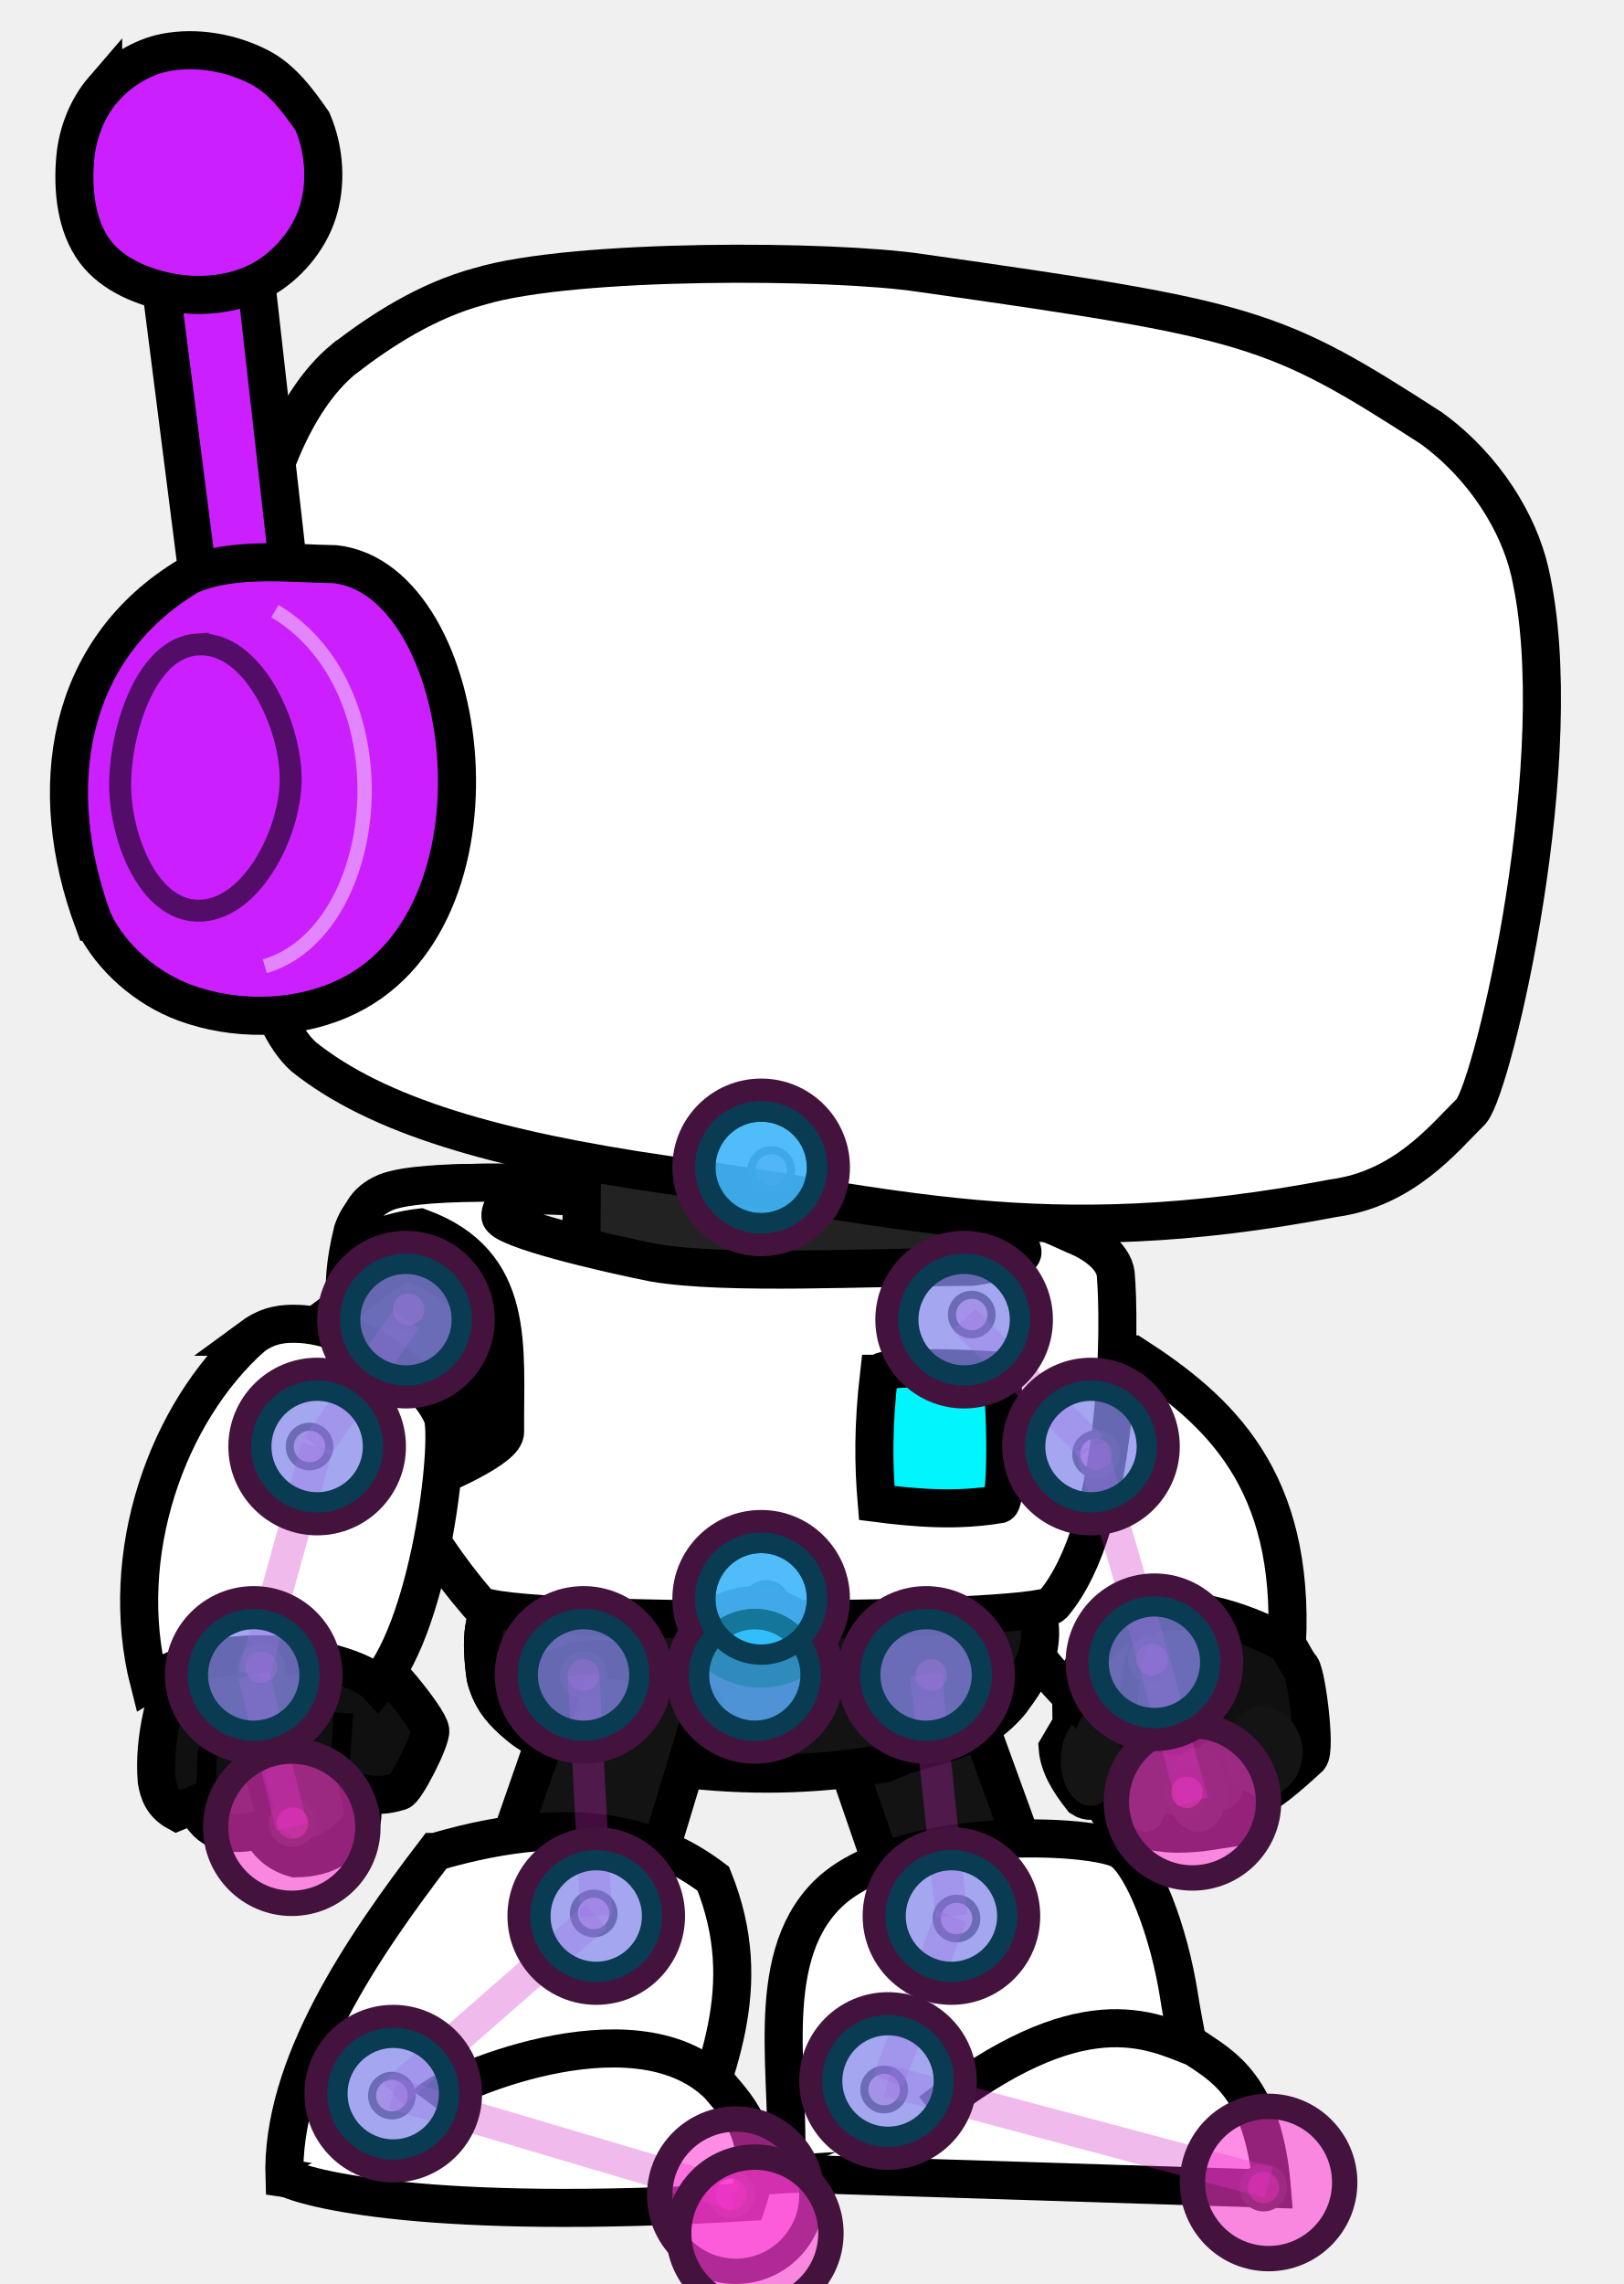
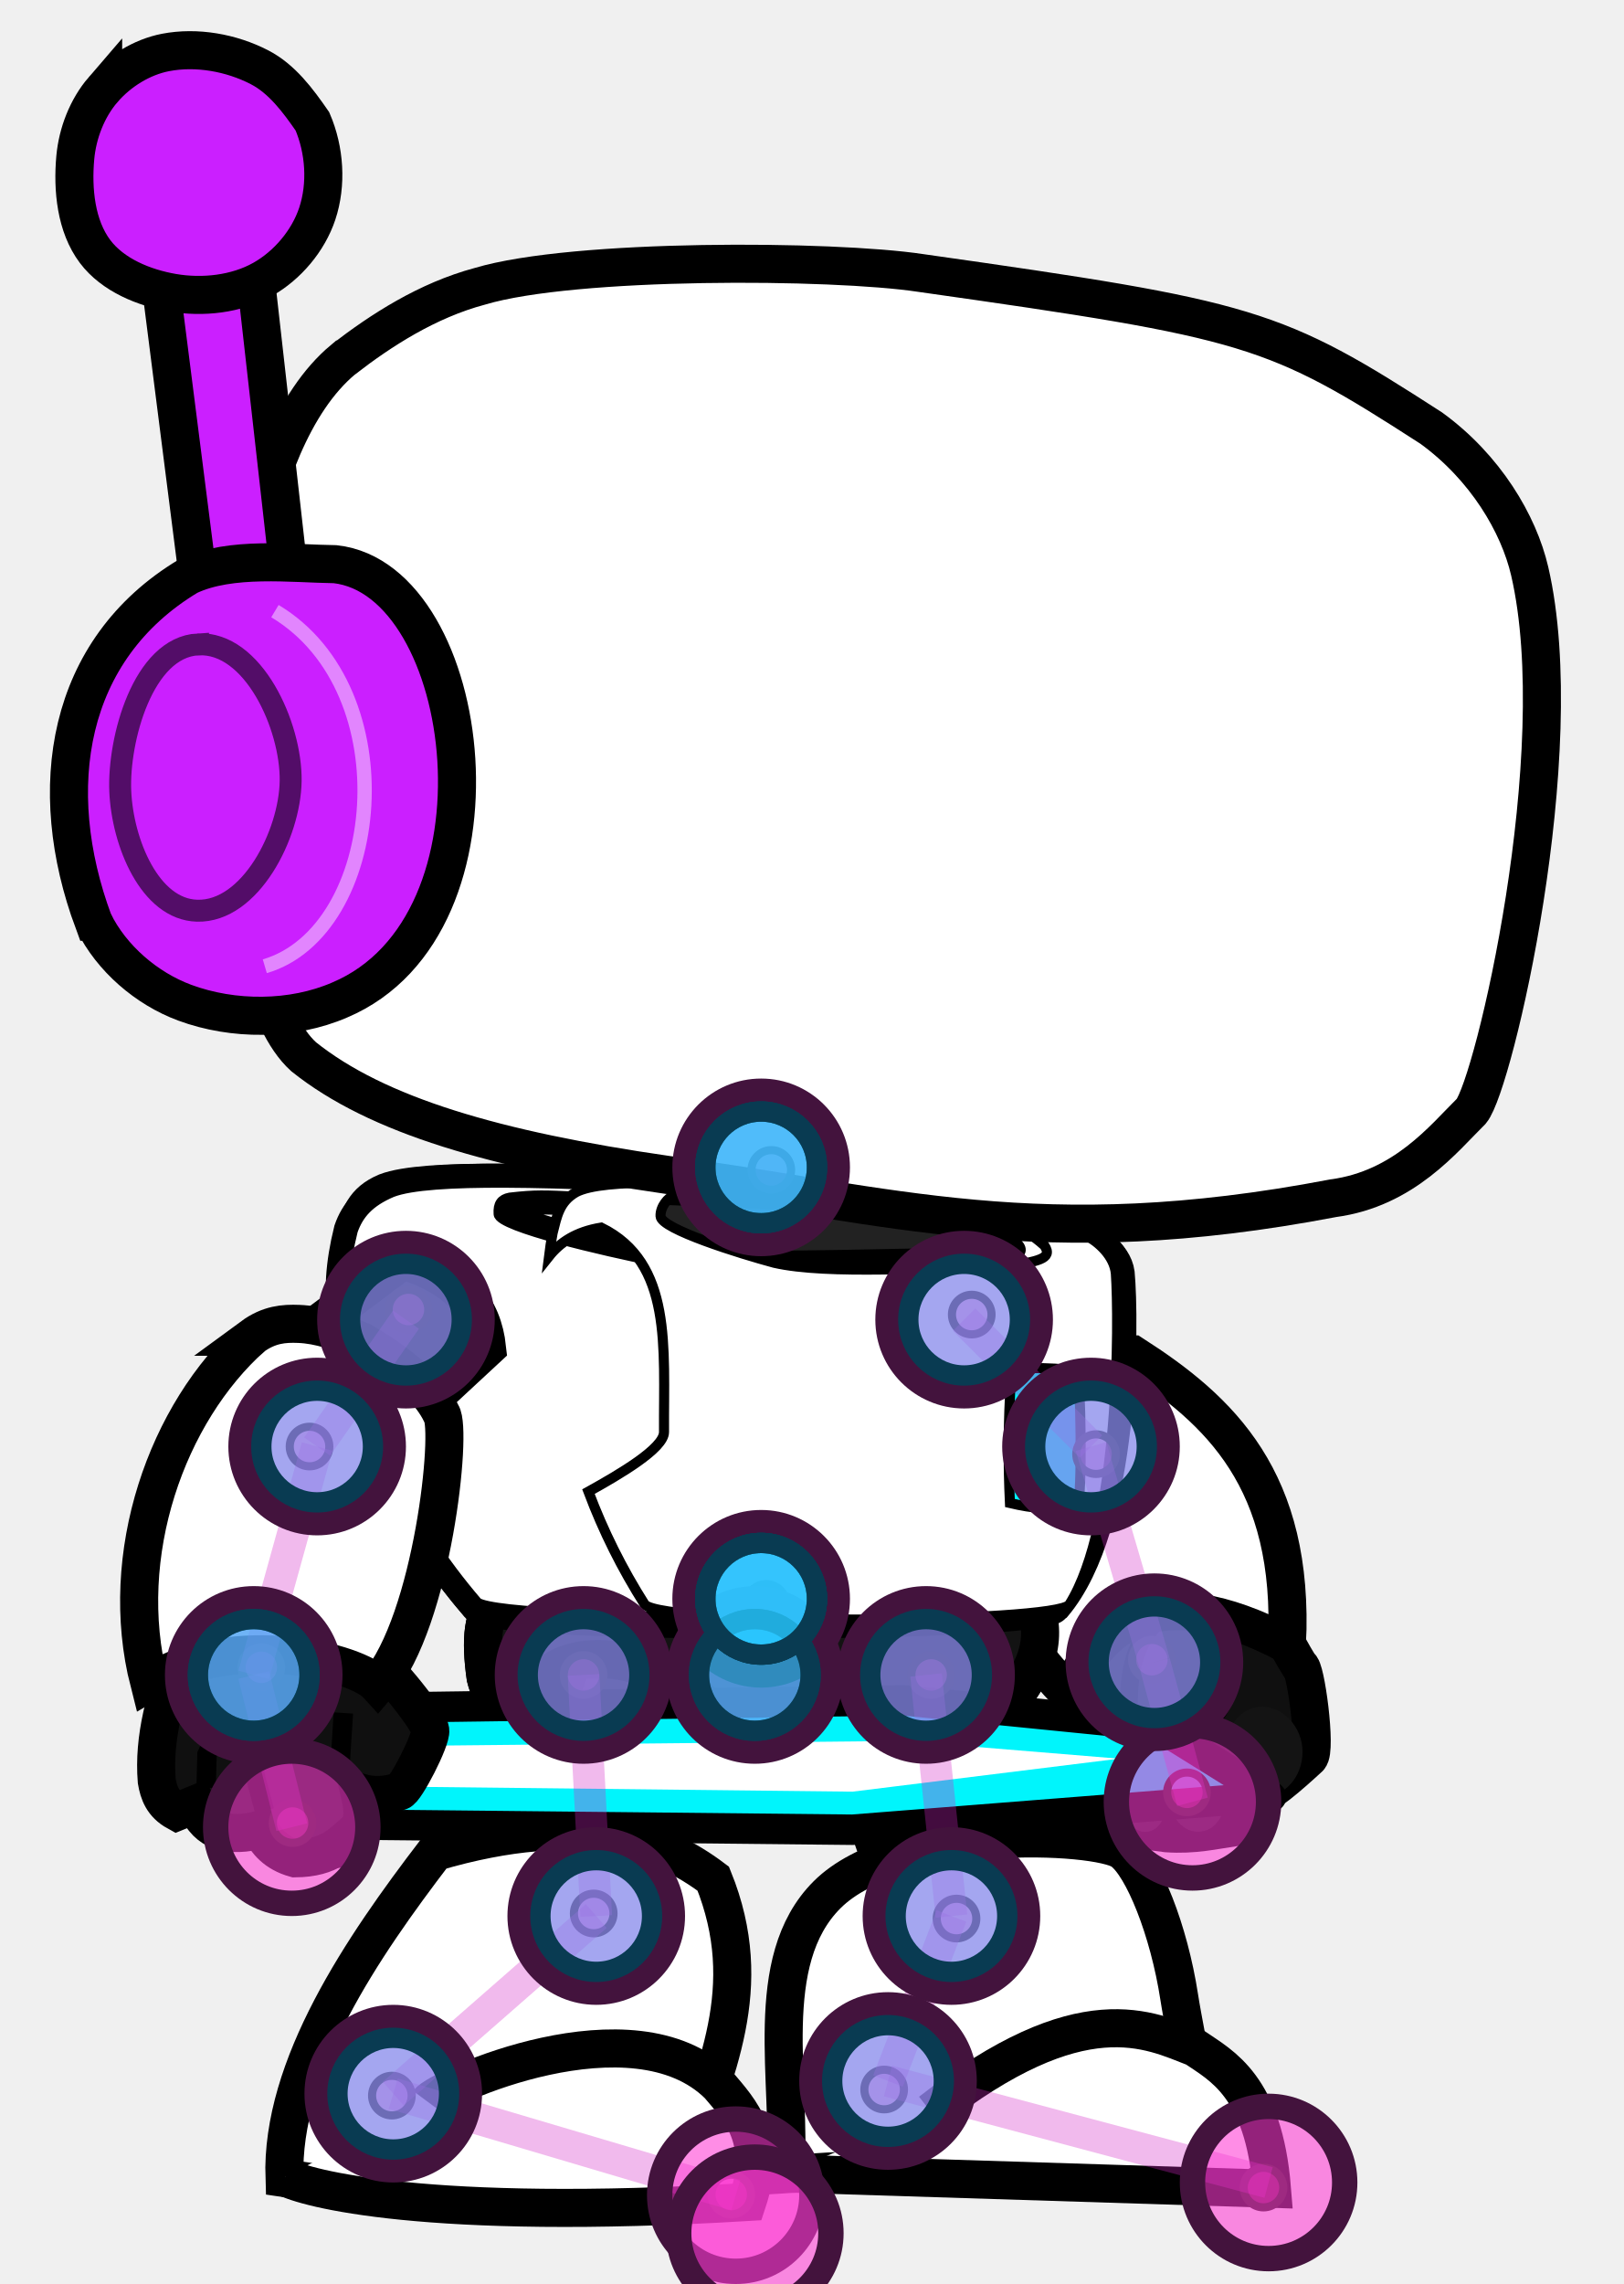
<svg xmlns="http://www.w3.org/2000/svg" width="64mm" height="90mm" viewBox="232 118 64 90" version="1.1" id="player-robot-svg">
  <defs id="defs81" />
  <g id="view-player-robot-side-right">
    <g id="part-pelvis-back" data-rig-part="pelvis_back" data-rig-bone="pelvis" data-rig-z="30">
      <path style="stroke:#000000;stroke-opacity:1;fill:#070707;fill-opacity:1;stroke-width:1.5;stroke-linecap:butt;stroke-linejoin:miter;stroke-dasharray:none" d="m 251.658,181.105 c -0.653,0.402 -0.727,1.52 -0.519,2.988 0.382,1.562 1.556,1.976 2.508,2.711 4.618,0.621 9.3,1.359 13.213,0.687 1.653,-0.806 3.424,-0.615 4.958,-2.417 0.813,-1.097 1.57,-2.219 0.947,-3.965 -1.203,-0.847 -2.844,-1.172 -4.686,-1.256 -5.025,-0.112 -8.538,-0.587 -15.074,-0.335 -0.449,0.279 -0.897,0.762 -1.346,1.588 z" id="path4613" />
    </g>
    <g id="part-far-hand" data-rig-part="far_hand" data-rig-bone="far_arm_hand" data-rig-z="8" data-note="screen-right hand base + finger pads">
      <path style="stroke:#000000;stroke-opacity:1;fill:#101010;fill-opacity:1;stroke-width:1.5;stroke-linecap:butt;stroke-linejoin:miter;stroke-dasharray:none" d="m 274.233,185.945 -0.547,0.931 c 0.052,0.695 0.456,1.345 0.96,1.983 0.244,0.159 0.504,0.117 0.77,0 0.156,0.346 0.295,0.695 0.774,0.981 0.645,0.266 1.218,0.322 1.799,0.399 1.067,0.075 1.856,-0.119 2.717,-0.245 0.64,-0.372 0.939,-0.824 1.064,-1.316 0.245,0.042 1.587,-1.198 1.825,-1.417 0.31,-0.285 -0.145,-3.656 -0.363,-3.596 -0.633,-1.015 -1.036,-2.079 -2.061,-3.009 -1.888,-0.267 -3.737,-0.444 -5.279,0.073 -1.275,0.527 -1.507,1.499 -1.698,2.489 z" id="path4719" />
      <path style="fill:#141414;fill-opacity:1;stroke:#000000;stroke-width:0.7;stroke-linecap:butt;stroke-linejoin:miter;stroke-dasharray:none;stroke-opacity:1" d="m 277.945,181.6 c -1.259,0.912 -1.462,2.276 -1.449,3.733 0.469,0.719 0.794,1.551 2.253,1.484 1.049,-0.791 1.734,-1.847 1.883,-3.296 0.051,-1.001 -0.629,-1.629 -1.292,-1.971 -0.412,-0.2 -1.025,-0.093 -1.394,0.05 z" id="path4824" />
      <path id="path4892" style="opacity:1;fill:#141414;fill-opacity:1;stroke-width:0.7;stroke-linecap:round;stroke-linejoin:round;stroke-dasharray:none" d="m 283.337,187.033 c 0,0.969 -0.684,1.755 -1.527,1.755 -0.843,0 -1.527,-0.786 -1.527,-1.755 0,-0.969 0.614,-1.781 1.458,-1.781 0.843,-1e-5 1.597,0.811 1.597,1.781 z" />
      <path id="path4886" style="opacity:1;fill:#141414;fill-opacity:1;stroke-width:0.7;stroke-linecap:round;stroke-linejoin:round;stroke-dasharray:none" d="m 280.311,188.665 c 0,0.911 -0.441,1.513 -1.104,1.513 -0.664,0 -1.201,-0.739 -1.201,-1.65 0,-0.911 0.538,-1.65 1.201,-1.65 0.664,0 1.104,0.876 1.104,1.788 z" />
      <path id="path4888" style="opacity:1;fill:#141414;fill-opacity:1;stroke-width:0.7;stroke-linecap:round;stroke-linejoin:round;stroke-dasharray:none" d="m 278.069,188.504 c 0,0.938 -0.338,1.681 -0.927,1.681 -0.589,0 -1.067,-0.761 -1.067,-1.699 0,-0.938 0.477,-1.699 1.067,-1.699 0.589,0 0.927,0.779 0.927,1.717 z" />
      <path id="path4890" style="opacity:1;fill:#141414;fill-opacity:1;stroke-width:0.7;stroke-linecap:round;stroke-linejoin:round;stroke-dasharray:none" d="m 276.161,187.365 a 1.176,1.794 0 0 1 -1.176,1.794 1.176,1.794 0 0 1 -1.176,-1.794 1.176,1.794 0 0 1 1.176,-1.794 1.176,1.794 0 0 1 1.176,1.794 z" />
    </g>
    <g id="part-far-arm-l" data-rig-part="far_arm_l" data-rig-bone="far_arm_l" data-rig-z="9">
      <path style="stroke:#000000;stroke-opacity:1;fill:#ffffff;fill-opacity:1;stroke-width:1.5;stroke-linecap:butt;stroke-linejoin:miter;stroke-dasharray:none" d="m 276.649,171.37 c 3.429,2.201 6.386,4.941 6.076,11.418 -5.201,-2.73 -7.506,-0.722 -8.571,1.987 -2.484,-2.562 -3.867,-5.506 -5.465,-8.515 1.743,-3.236 3.836,-5.222 7.959,-4.89 z" id="path4625" />
    </g>
    <g id="part-far-arm-u" data-rig-part="far_arm_u" data-rig-bone="far_arm_u" data-rig-z="10">
      <path style="stroke:#000000;stroke-opacity:1;fill:#131313;fill-opacity:1;stroke-width:1.5;stroke-linecap:butt;stroke-linejoin:miter;stroke-dasharray:none" d="m 275.293,172.235 -2.024,-3.189 -4.972,2.862 2.684,4.458 4.809,-3.092 z" id="path4631" />
    </g>
    <g id="part-torso-back" data-rig-part="torso_back" data-rig-bone="torso" data-rig-z="20">
      <path id="path3280" style="display:inline;fill:#ffffff;fill-opacity:1;stroke:#000000;stroke-width:1.5;stroke-linecap:butt;stroke-linejoin:miter;stroke-dasharray:none;stroke-opacity:1" d="m 251.931,164.604 c -2.106,-0.009 -3.738,0.086 -4.48,0.374 -0.901,0.383 -1.321,0.87 -1.549,1.526 -0.336,1.351 -0.384,2.385 -0.251,3.63 0.787,4.246 2.37,7.755 5.164,11.011 1.144,0.831 21.865,0.734 22.607,0 2.71,-3.181 2.648,-11.233 2.479,-13.048 -0.089,-0.691 -0.923,-1.247 -1.627,-1.519 -0.847,-0.375 -2.235,-1.125 -4.773,-1.288 l -1.25,-0.099 c -4.767,-0.049 -11.689,-0.567 -16.321,-0.587 z m 2.846,0.552 c 4.658,0.159 10.963,0.422 13.483,0.675 1.535,0.151 2.563,0.317 3.839,1.164 0.498,0.556 -0.478,0.598 -1.865,0.838 -4.142,0.009 -9.645,0.326 -12.524,-0.159 -1.822,-0.362 -6.027,-1.33 -6.057,-1.834 -0.027,-0.4 0.109,-0.583 0.435,-0.647 1.03,-0.12 1.357,-0.097 2.69,-0.037 z" />
      <path style="stroke:none;stroke-opacity:1;fill:#000000;fill-opacity:1;stroke-width:0.265;stroke-linecap:butt;stroke-linejoin:miter;stroke-dasharray:none" d="m 246.702,165.674 -0.575,5.178 4.131,7.121 5.346,-1.229 -2.461,-9.143 -2.874,-2.355 z" id="path4950" />
    </g>
    <g id="part-neck" data-rig-part="neck_ring" data-rig-bone="torso" data-rig-z="21">
      <path style="display:inline;fill:#222222;fill-opacity:1;stroke:#000000;stroke-width:1.5;stroke-linecap:butt;stroke-linejoin:miter;stroke-dasharray:none;stroke-opacity:1" d="m 254.953,162.535 -0.066,7.67 15.664,0.499 0.214,-7.927 z" id="path3288" />
    </g>
    <g id="part-far-leg-u" data-rig-part="far_leg_u" data-rig-bone="far_leg_u" data-rig-z="14">
      <path style="stroke:#000000;stroke-opacity:1;fill:#131313;fill-opacity:1;stroke-width:1.5;stroke-linecap:butt;stroke-linejoin:miter;stroke-dasharray:none" d="m 267.884,194.741 -3.79,-11.002 5.234,-1.303 4.236,11.657 z" id="path4621" />
    </g>
    <g id="part-near-leg-u" data-rig-part="near_leg_u" data-rig-bone="near_leg_u" data-rig-z="42">
      <path style="stroke:#000000;stroke-opacity:1;fill:#131313;fill-opacity:1;stroke-width:1.5;stroke-linecap:butt;stroke-linejoin:miter;stroke-dasharray:none" d="m 254.402,183.901 -3.449,9.892 5.708,1.639 3.513,-11.608 -5.224,-1.399 z" id="path4619" />
    </g>
    <g id="part-pelvis-front" data-rig-part="pelvis_front" data-rig-bone="pelvis" data-rig-z="35">
      <path id="path4701" style="fill:#131313;fill-opacity:1;stroke:#000000;stroke-width:1.5;stroke-linecap:butt;stroke-linejoin:miter;stroke-dasharray:none;stroke-opacity:1" d="m 256.392,179.445 c -1.043,0.003 -2.162,0.025 -3.387,0.072 -0.449,0.279 -0.897,0.763 -1.346,1.588 -0.653,0.402 -0.727,1.52 -0.519,2.988 0.355,1.452 1.944,2.413 2.004,2.338 -1.102,-3.543 3.69,-4.023 6.558,-1.358 0.473,0.733 -0.472,2.594 -0.458,2.658 2.758,0.29 5.24,0.168 7.617,-0.24 1.653,-0.806 3.424,-0.615 4.957,-2.417 0.813,-1.097 1.57,-2.219 0.947,-3.965 -1.203,-0.847 -2.844,-1.172 -4.687,-1.256 -4.082,-0.091 -7.167,-0.421 -11.686,-0.407 z" />
    </g>
-     <g id="part-torso-front" data-rig-part="torso_front" data-rig-bone="torso" data-rig-z="40">
+     <g id="part-torso-front" data-rig-part="torso_front" data-rig-bone="torso" data-rig-z="40" data-rig-opacity="torso_front_vis" data-rig-opacity-default="1" data-note="the drawn three-quarter chest; a strike swaps it for torso_open / torso_profile">
      <path id="path3280-3" style="stroke:#000000;stroke-opacity:1;fill:#ffffff;fill-opacity:1;display:inline;stroke-width:1.5;stroke-linecap:butt;stroke-linejoin:miter;stroke-dasharray:none" d="M 251.699 164.604 C 249.593 164.595 247.961 164.69 247.219 164.978 C 246.318 165.361 246.201 165.934 245.973 166.59 C 245.893 166.911 245.829 167.214 245.78 167.506 C 246.367 166.959 247.205 166.537 248.561 166.372 C 252.376 167.762 251.882 171.082 251.907 174.43 C 251.912 175.071 249.549 176.092 247.882 176.777 C 248.675 178.337 249.665 179.808 250.886 181.231 C 252.03 182.062 272.751 181.965 273.493 181.231 C 276.204 178.05 276.142 169.998 275.973 168.183 C 275.884 167.492 275.05 166.936 274.346 166.664 C 273.589 166.329 272.398 165.696 270.341 165.448 L 270.22 166.206 C 270.876 166.371 271.487 166.628 272.169 167.081 C 272.667 167.637 271.692 167.679 270.304 167.919 C 266.162 167.928 260.659 168.245 257.78 167.76 C 255.957 167.398 251.752 166.43 251.723 165.926 C 251.696 165.526 252.191 165.158 252.331 165.166 L 252.337 164.604 L 251.699 164.604 z " />
      <path style="fill:#00f5fc;fill-opacity:1;stroke:#000000;stroke-width:1.5;stroke-linecap:butt;stroke-linejoin:miter;stroke-opacity:1;stroke-dasharray:none" d="m 266.647,172.132 c -0.234,2.025 -0.224,3.551 -0.092,5.094 1.595,0.205 3.2,0.326 4.849,0.044 0.349,-0.147 0.243,-5.189 -0.05,-5.248 -0.191,-0.056 -4.663,-0.271 -4.706,0.11 z" id="path4733" />
+     </g>
+     <g id="part-torso-open" data-rig-part="torso_open" data-rig-bone="torso" data-rig-z="40" data-rig-opacity="torso_open_vis" data-note="the chest turned TO the camera for a wind-up: the whole shell faces us, the light sits mid-chest">
+       <path style="fill:#ffffff;fill-opacity:1;stroke:#000000;stroke-width:1.5;stroke-linecap:butt;stroke-linejoin:miter;stroke-opacity:1;vector-effect:non-scaling-stroke" d="m 251.931,164.604 c -2.106,-0.009 -3.738,0.086 -4.48,0.374 -0.901,0.383 -1.321,0.87 -1.549,1.526 -0.336,1.351 -0.384,2.385 -0.251,3.63 0.787,4.246 2.37,7.755 5.164,11.011 1.144,0.831 21.865,0.734 22.607,0 2.71,-3.181 2.648,-11.233 2.479,-13.048 -0.089,-0.691 -0.923,-1.247 -1.627,-1.519 -0.847,-0.375 -2.235,-1.125 -4.773,-1.288 l -1.25,-0.099 c -4.767,-0.049 -11.689,-0.567 -16.321,-0.587 z m 2.846,0.552 c 4.658,0.159 10.963,0.422 13.483,0.675 1.535,0.151 2.563,0.317 3.839,1.164 0.498,0.556 -0.478,0.598 -1.865,0.838 -4.142,0.009 -9.645,0.326 -12.524,-0.159 -1.822,-0.362 -6.027,-1.33 -6.057,-1.834 -0.027,-0.4 0.109,-0.583 0.435,-0.647 1.03,-0.12 1.357,-0.097 2.69,-0.037 z" id="torso-open-shell" />
+       <path style="fill:#00f5fc;fill-opacity:1;stroke:#000000;stroke-width:1.5;stroke-linecap:butt;stroke-linejoin:miter;stroke-opacity:1;vector-effect:non-scaling-stroke" d="m 266.647,172.132 c -0.234,2.025 -0.224,3.551 -0.092,5.094 1.595,0.205 3.2,0.326 4.849,0.044 0.349,-0.147 0.243,-5.189 -0.05,-5.248 -0.191,-0.056 -4.663,-0.271 -4.706,0.11 z" transform="translate(-8.2,0.4)" id="torso-open-light" />
+     </g>
+     <g id="part-torso-profile" data-rig-part="torso_profile" data-rig-bone="torso" data-rig-z="40" data-rig-opacity="torso_profile_vis" data-note="the chest turned toward the TARGET as a strike lands: the front plate narrows onto its leading edge and the light turns with it">
+       <path style="fill:#ffffff;fill-opacity:1;stroke:#000000;stroke-width:1.5;stroke-linecap:butt;stroke-linejoin:miter;stroke-opacity:1;vector-effect:non-scaling-stroke" d="M 251.699 164.604 C 249.593 164.595 247.961 164.69 247.219 164.978 C 246.318 165.361 246.201 165.934 245.973 166.59 C 245.893 166.911 245.829 167.214 245.78 167.506 C 246.367 166.959 247.205 166.537 248.561 166.372 C 252.376 167.762 251.882 171.082 251.907 174.43 C 251.912 175.071 249.549 176.092 247.882 176.777 C 248.675 178.337 249.665 179.808 250.886 181.231 C 252.03 182.062 272.751 181.965 273.493 181.231 C 276.204 178.05 276.142 169.998 275.973 168.183 C 275.884 167.492 275.05 166.936 274.346 166.664 C 273.589 166.329 272.398 165.696 270.341 165.448 L 270.22 166.206 C 270.876 166.371 271.487 166.628 272.169 167.081 C 272.667 167.637 271.692 167.679 270.304 167.919 C 266.162 167.928 260.659 168.245 257.78 167.76 C 255.957 167.398 251.752 166.43 251.723 165.926 C 251.696 165.526 252.191 165.158 252.331 165.166 L 252.337 164.604 L 251.699 164.604 z " transform="matrix(0.74,0,0,1,71.76,0)" id="torso-profile-shell" />
+       <path style="fill:#00f5fc;fill-opacity:1;stroke:#000000;stroke-width:1.5;stroke-linecap:butt;stroke-linejoin:miter;stroke-opacity:1;vector-effect:non-scaling-stroke" d="m 266.647,172.132 c -0.234,2.025 -0.224,3.551 -0.092,5.094 1.595,0.205 3.2,0.326 4.849,0.044 0.349,-0.147 0.243,-5.189 -0.05,-5.248 -0.191,-0.056 -4.663,-0.271 -4.706,0.11 z" transform="matrix(0.55,0,0,1,125.2,0)" id="torso-profile-light" />
+     </g>
+     <g id="part-blade" data-rig-part="blade" data-rig-bone="near_arm_hand" data-rig-z="47.5" data-rig-opacity="blade_vis" data-note="hidden unless an attack keys blade_vis; the hilt sits under the fist (near_hand z48). Drawn pointing +x (0 deg) so it fits the canvas; strikes key the blade's world direction and the solver turns the wrist to match">
+       <path style="fill:#00f5fc;fill-opacity:1;stroke:#000000;stroke-width:1.2;stroke-linejoin:round;stroke-opacity:1" d="M 246.2,185.3 L 267.6,185 L 277.6,186 L 282.1,188.8 L 265.6,190.1 L 246.2,189.9 Z" id="blade-edge" />
+       <path style="fill:#ffffff;fill-opacity:1;stroke:none" d="M 247.6,186.8 L 267.6,186.6 L 276.1,187.3 L 265.6,188.6 L 247.6,188.4 Z" id="blade-core" />
+       <path style="fill:#131313;fill-opacity:1;stroke:#000000;stroke-width:0.8;stroke-linejoin:miter;stroke-opacity:1" d="M 241.2,186.35 L 245.2,186.35 L 245.2,188.85 L 241.2,188.85 Z" id="blade-hilt" />
+       <path style="fill:#cb1fff;fill-opacity:1;stroke:#000000;stroke-width:0.8;stroke-linejoin:miter;stroke-opacity:1" d="M 244.6,184 L 246.2,184 L 246.2,191.2 L 244.6,191.2 Z" id="blade-guard" />
    </g>
    <g id="part-near-hand" data-rig-part="near_hand" data-rig-bone="near_arm_hand" data-rig-z="48" data-note="screen-left hand base + finger line details">
      <path style="stroke:#000000;stroke-opacity:1;fill:#101010;fill-opacity:1;stroke-width:1.5;stroke-linecap:butt;stroke-linejoin:miter;stroke-dasharray:none" d="m 239.219,183.029 c -0.711,1.737 -1.178,3.46 -1.041,5.149 0.08,0.469 0.236,0.911 0.791,1.216 l 0.743,-0.303 c 0.267,0.678 0.591,0.878 0.919,1.039 0.52,0.156 1.06,0.116 1.613,-0.032 0.279,0.464 0.6,0.908 1.385,1.129 1.419,-0.012 1.827,-0.609 2.503,-1.167 0.252,-0.433 0.148,-0.932 0.032,-1.432 0.608,0.174 1.111,0.104 1.582,-0.041 0.219,-0.018 1.264,-2.042 1.212,-2.405 -0.078,-0.544 -2.158,-2.952 -2.223,-2.799 l -3.295,-1.904 z" id="path4717" />
      <path style="fill:none;stroke:#000000;stroke-width:0.765;stroke-linecap:butt;stroke-linejoin:miter;stroke-opacity:1;stroke-dasharray:none" d="m 245.39,187.758 0.144,-2.259" id="path4830" />
      <path style="fill:none;stroke:#000000;stroke-width:0.765;stroke-linecap:butt;stroke-linejoin:miter;stroke-opacity:1;stroke-dasharray:none" d="m 240.123,188.446 0.036,-1.315 0.538,-1.184" id="path4828" />
      <path style="fill:none;stroke:#000000;stroke-width:0.765;stroke-linecap:butt;stroke-linejoin:miter;stroke-opacity:1;stroke-dasharray:none" d="m 242.426,189.355 -0.413,-1.55 0.469,-1.59" id="path4826" />
    </g>
    <g id="part-face-open" data-rig-part="face_open" data-rig-bone="head" data-rig-z="61" data-rig-opacity="face_open_vis">
      <path style="stroke:#000000;stroke-opacity:1;fill:#000000;fill-opacity:1;display:inline;stroke-width:1.5;stroke-linecap:butt;stroke-linejoin:miter;stroke-dasharray:none" d="m 266.928,140.162 c -1.729,0.588 -5.906,13.637 -1.993,19.949 2.029,1.293 10.207,3.72 21.112,1.135 2.529,-2.011 4.773,-10.438 3.046,-18.272 -0.925,-2.203 -14.011,-6.174 -22.165,-2.812 z" id="face-open-visor" />
      <path id="face-open-eye-right" style="stroke:none;stroke-opacity:1;fill:#0defff;fill-opacity:1;opacity:1;stroke-width:1.5;stroke-linecap:round;stroke-linejoin:round" d="m 276.745,150.797 c 0,3.761 -1.294,6.323 -3.438,6.323 -2.144,-1e-5 -2.502,-1.917 -2.502,-5.679 0,-3.761 1.317,-6.279 3.461,-6.279 2.144,-1e-5 2.479,1.873 2.479,5.634 z" />
      <path id="face-open-eye-left" style="stroke:none;stroke-opacity:1;fill:#0defff;fill-opacity:1;stroke-width:1.5;stroke-linecap:round;stroke-linejoin:round" d="m 286.13,151.587 c 0,3.761 -0.87,6.058 -3.014,6.058 -2.144,-1e-5 -2.065,-2.119 -2.065,-5.88 0,-3.761 0.863,-5.701 2.965,-5.579 1.93,0.112 2.114,1.641 2.114,5.402 z" />
    </g>
    <g id="part-face-blink" data-rig-part="face_blink" data-rig-bone="head" data-rig-z="62" data-rig-opacity="blink_vis">
      <path id="face-blink-visor" style="display:inline;fill:#000000;fill-opacity:1;stroke:#000000;stroke-width:1.5;stroke-linecap:round;stroke-linejoin:round;stroke-dasharray:none;stroke-opacity:1" d="m 267.1,143.1 c 4.6,-2.4 15.9,-1.9 20.7,1.1 1.9,3.5 1.1,10.0 -2.3,13.0 -7.0,2.5 -14.7,1.3 -18.9,-1.8 -1.8,-3.7 -1.6,-8.8 0.5,-12.3 z" />
      <path id="face-blink-eye-right" style="fill:none;fill-opacity:1;stroke:#0defff;stroke-width:2.3;stroke-linecap:round;stroke-linejoin:round;stroke-dasharray:none;stroke-opacity:1" d="m 269.7,151.7 c 1.5,2.1 4.2,2.6 6.0,0.3" />
      <path id="face-blink-eye-left" style="fill:none;fill-opacity:1;stroke:#0defff;stroke-width:2.3;stroke-linecap:round;stroke-linejoin:round;stroke-dasharray:none;stroke-opacity:1" d="m 280.3,152.4 c 1.5,2.0 4.2,2.3 5.8,0.1" />
    </g>
    <g id="part-near-arm-u" data-rig-part="near_arm_u" data-rig-bone="near_arm_u" data-rig-z="46">
      <path style="stroke:#000000;stroke-opacity:1;fill:#131313;fill-opacity:1;stroke-width:1.5;stroke-linecap:butt;stroke-linejoin:miter;stroke-dasharray:none" d="m 242.847,171.422 5.04,-3.766 c 2.247,0.724 3.141,1.876 3.311,3.465 l -4.207,3.901 z" id="path4623" />
    </g>
    <g id="part-near-arm-l" data-rig-part="near_arm_l" data-rig-bone="near_arm_l" data-rig-z="47">
      <path style="stroke:#000000;stroke-opacity:1;fill:#ffffff;fill-opacity:1;display:inline;stroke-width:1.5;stroke-linecap:butt;stroke-linejoin:miter;stroke-dasharray:none" d="m 241.941,170.674 c -3.358,2.992 -5.348,8.587 -4.063,13.617 3.43,-2.035 8.185,-0.808 9.007,0.102 2.175,-2.554 2.948,-10.048 2.516,-10.68 -0.429,-0.905 -1.402,-1.838 -3.128,-2.851 -0.874,-0.378 -1.674,-0.662 -2.499,-0.694 -0.581,-0.023 -1.169,0.018 -1.834,0.506 z" id="path4109" />
    </g>
    <g id="part-far-leg-l" data-rig-part="far_leg_l" data-rig-bone="far_leg_l" data-rig-z="15">
      <path id="path-far-shin-link" style="fill:#131313;fill-opacity:1;stroke:#000000;stroke-width:1.5;stroke-linecap:round;stroke-linejoin:round;stroke-dasharray:none;stroke-opacity:1" d="m 268.042,192.898 3.316,1.404 -2.852,6.737 -3.316,-1.404 z" />
    </g>
    <g id="part-far-foot" data-rig-part="far_foot" data-rig-bone="far_leg_foot" data-rig-z="16" data-note="complete rigid boot, sole, and toe artwork">
      <path style="stroke:#000000;stroke-opacity:1;fill:#ffffff;fill-opacity:1;stroke-width:1.5;stroke-linecap:butt;stroke-linejoin:miter;stroke-dasharray:none" d="m 264.598,192.662 c -2.625,2.624 -1.375,7.396 -1.642,11.013 0,0 15.481,-0.961 15.957,-1.17 0.743,-0.326 -0.174,-4.106 -0.434,-5.8 -0.406,-2.648 -1.422,-5.179 -2.244,-5.77 -0.976,-0.7 -8.863,-1.045 -11.637,1.727 z" id="path4617" />
      <path style="fill:#ffffff;fill-opacity:1;stroke:#000000;stroke-width:1.5;stroke-linecap:butt;stroke-linejoin:miter;stroke-opacity:1;stroke-dasharray:none" d="m 262.958,203.642 19.176,0.607 c -0.325,-4.048 -2.001,-4.858 -3.033,-5.564 -1.773,-0.681 -4.451,-2.142 -10.415,2.527" id="path4629" />
    </g>
    <g id="part-near-leg-l" data-rig-part="near_leg_l" data-rig-bone="near_leg_l" data-rig-z="43">
      <path id="path-near-shin-link" style="fill:#131313;fill-opacity:1;stroke:#000000;stroke-width:1.5;stroke-linecap:round;stroke-linejoin:round;stroke-dasharray:none;stroke-opacity:1" d="m 254.194,192.064 2.412,2.672 -7.955,7.176 -2.412,-2.672 z" />
    </g>
    <g id="part-near-foot" data-rig-part="near_foot" data-rig-bone="near_leg_foot" data-rig-z="44" data-note="complete rigid boot, sole, and toe artwork">
      <path style="stroke:#000000;stroke-opacity:1;fill:#ffffff;fill-opacity:1;stroke-width:1.5;stroke-linecap:butt;stroke-linejoin:miter;stroke-dasharray:none" d="m 249.153,190.975 c 5.851,-1.712 8.988,-0.438 10.96,1.055 1.751,4.328 0.041,7.59 -1.168,11.291 -3.525,0.021 -1.467,0.918 -4.853,1.178 -1.72,0.132 -5.131,0.217 -10.88,-0.67 -0.15,-4.406 3.09,-9.125 5.94,-12.854 z" id="path4615" />
      <path style="fill:#ffffff;fill-opacity:1;stroke:#000000;stroke-width:1.5;stroke-linecap:butt;stroke-linejoin:miter;stroke-opacity:1;stroke-dasharray:none" d="m 248.885,200.84 c 0.428,-0.576 8.063,-4.032 11.445,-0.674 0.829,0.981 1.947,2.128 1.125,4.603 -12.671,0.761 -17.438,-0.551 -18.226,-0.983" id="path4627" />
    </g>
    <g id="part-head" data-rig-part="head" data-rig-bone="head" data-rig-z="60">
      <path style="display:inline;fill:#ffffff;fill-opacity:1;stroke:#000000;stroke-width:1.5;stroke-linecap:butt;stroke-linejoin:miter;stroke-dasharray:none;stroke-opacity:1" d="m 245.528,132.165 c -2.007,1.674 -3.111,4.88 -3.728,7.941 -0.882,4.226 -0.966,16.7 2.167,19.534 2.889,2.314 7.571,3.679 14.319,4.654 8.799,1.167 14.686,3.134 26.259,0.922 2.797,-0.373 4.361,-2.359 5.447,-3.432 0.884,-1.078 3.957,-14.135 2.298,-21.28 -0.433,-1.864 -1.745,-4.087 -3.881,-5.636 -6.202,-4.004 -7.074,-4.262 -20.124,-6.112 -3.481,-0.525 -13.66,-0.585 -17.371,0.525 -2.079,0.557 -3.892,1.731 -5.385,2.884 z" id="path3119" />
      <path style="stroke:#000000;stroke-opacity:1;fill:#cb1fff;fill-opacity:1;stroke-width:1.5;stroke-linecap:butt;stroke-linejoin:miter;stroke-dasharray:none" d="m 239.841,141.056 -1.753,-13.768 3.759,-0.374 1.772,15.712 -3.473,0.385 z" id="path4712" />
      <path style="fill:#cb1fff;fill-opacity:1;stroke:#000000;stroke-width:1.5;stroke-linecap:butt;stroke-linejoin:miter;stroke-dasharray:none;stroke-opacity:1" d="m 235.688,154.324 c 0.704,1.438 2.092,2.632 3.594,3.187 1.909,0.706 4.237,0.703 6.104,-0.105 7.029,-2.971 5.294,-16.561 -0.172,-17.174 -1.716,-0.023 -4.125,-0.323 -5.788,0.464 -4.828,2.898 -5.686,8.385 -3.739,13.628 z" id="path4710" />
      <path style="fill:#cb1fff;stroke:#000000;stroke-width:1.5;stroke-linecap:butt;stroke-linejoin:miter;stroke-opacity:1;fill-opacity:1;stroke-dasharray:none" d="m 236.065,121.531 c -0.631,0.732 -1.011,1.72 -1.098,2.682 -0.113,1.256 0.024,2.694 0.783,3.701 0.696,0.923 1.926,1.427 3.065,1.622 1.174,0.201 2.497,0.058 3.535,-0.526 0.978,-0.55 1.8,-1.523 2.154,-2.588 0.383,-1.153 0.297,-2.504 -0.19,-3.639 -0.574,-0.83 -1.203,-1.678 -2.088,-2.134 -1.109,-0.572 -2.473,-0.818 -3.699,-0.582 -0.938,0.181 -1.838,0.741 -2.462,1.465 z" id="path4714" />
      <path style="fill:none;stroke:#fefefe;stroke-width:0.565;stroke-linecap:butt;stroke-linejoin:miter;stroke-dasharray:none;stroke-opacity:0.458" d="m 242.836,142.081 c 5.234,3.137 4.28,12.618 -0.399,13.994" id="path4735" />
      <path style="fill:none;stroke:#000000;stroke-width:0.865;stroke-linecap:butt;stroke-linejoin:miter;stroke-opacity:0.59;stroke-dasharray:none" d="m 239.804,143.391 c -2.171,0.118 -3.149,3.758 -3.064,5.781 0.085,2.023 1.163,4.664 3.03,4.714 2.1,0.056 3.656,-3.012 3.686,-5.112 0.031,-2.168 -1.481,-5.501 -3.652,-5.382 z" id="path4737" />
    </g>
    <g id="rig-joints">
      <circle id="joint-waist" cx="262.2" cy="181.2" r="0.78" style="fill:#ff3eb5;fill-opacity:0.42;stroke:#17120e;stroke-width:0.32" data-rig-joint="waist" />
      <circle id="joint-neck" cx="262.4" cy="164.1" r="0.78" style="fill:#ff3eb5;fill-opacity:0.42;stroke:#17120e;stroke-width:0.32" data-rig-joint="neck" />
      <circle id="joint-far-shoulder" cx="270.3" cy="169.8" r="0.78" style="fill:#ff3eb5;fill-opacity:0.42;stroke:#17120e;stroke-width:0.32" data-rig-joint="far_shoulder" />
      <circle id="joint-far-elbow" cx="275.2" cy="175.3" r="0.78" style="fill:#ff3eb5;fill-opacity:0.42;stroke:#17120e;stroke-width:0.32" data-rig-joint="far_elbow" />
      <circle id="joint-far-wrist" cx="277.4" cy="183.4" r="0.78" style="fill:#ff3eb5;fill-opacity:0.42;stroke:#17120e;stroke-width:0.32" data-rig-joint="far_wrist" />
      <circle id="joint-far-handtip" cx="278.782" cy="188.627" r="0.78" style="fill:#ff3eb5;fill-opacity:0.42;stroke:#17120e;stroke-width:0.32" data-rig-joint="far_handtip" />
      <circle id="joint-near-shoulder" cx="248.1" cy="169.6" r="0.78" style="fill:#ff3eb5;fill-opacity:0.42;stroke:#17120e;stroke-width:0.32" data-rig-joint="near_shoulder" />
      <circle id="joint-near-elbow" cx="244.2" cy="175" r="0.78" style="fill:#ff3eb5;fill-opacity:0.42;stroke:#17120e;stroke-width:0.32" data-rig-joint="near_elbow" />
      <circle id="joint-near-wrist" cx="242.3" cy="183.7" r="0.78" style="fill:#ff3eb5;fill-opacity:0.42;stroke:#17120e;stroke-width:0.32" data-rig-joint="near_wrist" />
      <circle id="joint-near-handtip" cx="243.532" cy="189.837" r="0.78" style="fill:#ff3eb5;fill-opacity:0.42;stroke:#17120e;stroke-width:0.32" data-rig-joint="near_handtip" />
      <circle id="joint-far-hip" cx="268.7" cy="184" r="0.78" style="fill:#ff3eb5;fill-opacity:0.42;stroke:#17120e;stroke-width:0.32" data-rig-joint="far_hip" />
      <circle id="joint-far-knee" cx="269.7" cy="193.6" r="0.78" style="fill:#ff3eb5;fill-opacity:0.42;stroke:#17120e;stroke-width:0.32" data-rig-joint="far_knee" />
      <circle id="joint-far-ankle" cx="266.848" cy="200.337" r="0.78" style="fill:#ff3eb5;fill-opacity:0.42;stroke:#17120e;stroke-width:0.32" data-rig-joint="far_ankle" />
      <circle id="joint-far-toe" cx="281.8" cy="204.2" r="0.78" style="fill:#ff3eb5;fill-opacity:0.42;stroke:#17120e;stroke-width:0.32" data-rig-joint="far_toe" />
      <circle id="joint-near-hip" cx="255" cy="184" r="0.78" style="fill:#ff3eb5;fill-opacity:0.42;stroke:#17120e;stroke-width:0.32" data-rig-joint="near_hip" />
      <circle id="joint-near-knee" cx="255.4" cy="193.4" r="0.78" style="fill:#ff3eb5;fill-opacity:0.42;stroke:#17120e;stroke-width:0.32" data-rig-joint="near_knee" />
      <circle id="joint-near-ankle" cx="247.445" cy="200.576" r="0.78" style="fill:#ff3eb5;fill-opacity:0.42;stroke:#17120e;stroke-width:0.32" data-rig-joint="near_ankle" />
      <circle id="joint-near-toe" cx="260.82" cy="204.474" r="0.78" style="fill:#ff3eb5;fill-opacity:0.42;stroke:#17120e;stroke-width:0.32" data-rig-joint="near_toe" />
    </g>
  </g>
  <g id="ambition-rig-markers" data-rig-editor-layer="true">
    <g id="ambition-rig-markers-side" data-rig-view="side">
      <line id="ambition-rig-side-guide-far_arm_u" data-rig-bone-guide="far_arm_u" x1="270" y1="170" x2="275" y2="175" stroke="#d226c6" stroke-width="1.25" stroke-opacity="0.32" />
      <line id="ambition-rig-side-guide-far_arm_l" data-rig-bone-guide="far_arm_l" x1="275" y1="175" x2="277.5" y2="183.5" stroke="#d226c6" stroke-width="1.25" stroke-opacity="0.32" />
      <line id="ambition-rig-side-guide-far_arm_hand" data-rig-bone-guide="far_arm_hand" x1="277.5" y1="183.5" x2="279" y2="189" stroke="#d226c6" stroke-width="1.25" stroke-opacity="0.32" />
      <line id="ambition-rig-side-guide-far_leg_u" data-rig-bone-guide="far_leg_u" x1="268.5" y1="184" x2="269.5" y2="193.5" stroke="#d226c6" stroke-width="1.25" stroke-opacity="0.32" />
      <line id="ambition-rig-side-guide-far_leg_l" data-rig-bone-guide="far_leg_l" x1="269.5" y1="193.5" x2="267" y2="200" stroke="#d226c6" stroke-width="1.25" stroke-opacity="0.32" />
      <line id="ambition-rig-side-guide-far_leg_foot" data-rig-bone-guide="far_leg_foot" x1="267" y1="200" x2="282" y2="204" stroke="#d226c6" stroke-width="1.25" stroke-opacity="0.32" />
      <line id="ambition-rig-side-guide-near_arm_u" data-rig-bone-guide="near_arm_u" x1="248" y1="170" x2="244.5" y2="175" stroke="#d226c6" stroke-width="1.25" stroke-opacity="0.32" />
      <line id="ambition-rig-side-guide-near_arm_l" data-rig-bone-guide="near_arm_l" x1="244.5" y1="175" x2="242" y2="184" stroke="#d226c6" stroke-width="1.25" stroke-opacity="0.32" />
      <line id="ambition-rig-side-guide-near_arm_hand" data-rig-bone-guide="near_arm_hand" x1="242" y1="184" x2="243.5" y2="190" stroke="#d226c6" stroke-width="1.25" stroke-opacity="0.32" />
      <line id="ambition-rig-side-guide-near_leg_u" data-rig-bone-guide="near_leg_u" x1="255" y1="184" x2="255.5" y2="193.5" stroke="#d226c6" stroke-width="1.25" stroke-opacity="0.32" />
      <line id="ambition-rig-side-guide-near_leg_l" data-rig-bone-guide="near_leg_l" x1="255.5" y1="193.5" x2="247.5" y2="200.5" stroke="#d226c6" stroke-width="1.25" stroke-opacity="0.32" />
      <line id="ambition-rig-side-guide-near_leg_foot" data-rig-bone-guide="near_leg_foot" x1="247.5" y1="200.5" x2="261" y2="204.5" stroke="#d226c6" stroke-width="1.25" stroke-opacity="0.32" />
      <circle id="ambition-rig-side-joint-far_ankle" data-rig-joint="far_ankle" cx="267" cy="200" r="3" fill="#ff3bd4" fill-opacity="0.58" stroke="#43133d" stroke-width="1" />
      <circle id="ambition-rig-side-joint-far_elbow" data-rig-joint="far_elbow" cx="275" cy="175" r="3" fill="#ff3bd4" fill-opacity="0.58" stroke="#43133d" stroke-width="1" />
      <circle id="ambition-rig-side-joint-far_handtip" data-rig-joint="far_handtip" cx="279" cy="189" r="3" fill="#ff3bd4" fill-opacity="0.58" stroke="#43133d" stroke-width="1" />
      <circle id="ambition-rig-side-joint-far_hip" data-rig-joint="far_hip" cx="268.5" cy="184" r="3" fill="#ff3bd4" fill-opacity="0.58" stroke="#43133d" stroke-width="1" />
      <circle id="ambition-rig-side-joint-far_knee" data-rig-joint="far_knee" cx="269.5" cy="193.5" r="3" fill="#ff3bd4" fill-opacity="0.58" stroke="#43133d" stroke-width="1" />
      <circle id="ambition-rig-side-joint-far_shoulder" data-rig-joint="far_shoulder" cx="270" cy="170" r="3" fill="#ff3bd4" fill-opacity="0.58" stroke="#43133d" stroke-width="1" />
      <circle id="ambition-rig-side-joint-far_toe" data-rig-joint="far_toe" cx="282" cy="204" r="3" fill="#ff3bd4" fill-opacity="0.58" stroke="#43133d" stroke-width="1" />
      <circle id="ambition-rig-side-joint-far_wrist" data-rig-joint="far_wrist" cx="277.5" cy="183.5" r="3" fill="#ff3bd4" fill-opacity="0.58" stroke="#43133d" stroke-width="1" />
      <circle id="ambition-rig-side-joint-hip_center" data-rig-joint="hip_center" cx="261.75" cy="184" r="3" fill="#ff3bd4" fill-opacity="0.58" stroke="#43133d" stroke-width="1" />
      <circle id="ambition-rig-side-joint-near_ankle" data-rig-joint="near_ankle" cx="247.5" cy="200.5" r="3" fill="#ff3bd4" fill-opacity="0.58" stroke="#43133d" stroke-width="1" />
      <circle id="ambition-rig-side-joint-near_elbow" data-rig-joint="near_elbow" cx="244.5" cy="175" r="3" fill="#ff3bd4" fill-opacity="0.58" stroke="#43133d" stroke-width="1" />
      <circle id="ambition-rig-side-joint-near_handtip" data-rig-joint="near_handtip" cx="243.5" cy="190" r="3" fill="#ff3bd4" fill-opacity="0.58" stroke="#43133d" stroke-width="1" />
      <circle id="ambition-rig-side-joint-near_hip" data-rig-joint="near_hip" cx="255" cy="184" r="3" fill="#ff3bd4" fill-opacity="0.58" stroke="#43133d" stroke-width="1" />
      <circle id="ambition-rig-side-joint-near_knee" data-rig-joint="near_knee" cx="255.5" cy="193.5" r="3" fill="#ff3bd4" fill-opacity="0.58" stroke="#43133d" stroke-width="1" />
      <circle id="ambition-rig-side-joint-near_shoulder" data-rig-joint="near_shoulder" cx="248" cy="170" r="3" fill="#ff3bd4" fill-opacity="0.58" stroke="#43133d" stroke-width="1" />
      <circle id="ambition-rig-side-joint-near_toe" data-rig-joint="near_toe" cx="261" cy="204.5" r="3" fill="#ff3bd4" fill-opacity="0.58" stroke="#43133d" stroke-width="1" />
      <circle id="ambition-rig-side-joint-near_wrist" data-rig-joint="near_wrist" cx="242" cy="184" r="3" fill="#ff3bd4" fill-opacity="0.58" stroke="#43133d" stroke-width="1" />
      <circle id="ambition-rig-side-joint-neck" data-rig-joint="neck" cx="262" cy="164" r="3" fill="#ff3bd4" fill-opacity="0.58" stroke="#43133d" stroke-width="1" />
      <circle id="ambition-rig-side-joint-rig_root" data-rig-joint="rig_root" cx="261.75" cy="206" r="3" fill="#ff3bd4" fill-opacity="0.58" stroke="#43133d" stroke-width="1" />
      <circle id="ambition-rig-side-joint-waist" data-rig-joint="waist" cx="262" cy="181" r="3" fill="#ff3bd4" fill-opacity="0.58" stroke="#43133d" stroke-width="1" />
      <circle id="ambition-rig-side-bind-far_hand" data-rig-bind-pivot="far_hand" cx="277.5" cy="183.5" r="2.2" fill="#28c8ff" fill-opacity="0.42" stroke="#093b52" stroke-width="0.8" />
      <circle id="ambition-rig-side-bind-far_arm_l" data-rig-bind-pivot="far_arm_l" cx="275" cy="175" r="2.2" fill="#28c8ff" fill-opacity="0.42" stroke="#093b52" stroke-width="0.8" />
      <circle id="ambition-rig-side-bind-far_arm_u" data-rig-bind-pivot="far_arm_u" cx="270" cy="170" r="2.2" fill="#28c8ff" fill-opacity="0.42" stroke="#093b52" stroke-width="0.8" />
      <circle id="ambition-rig-side-bind-far_leg_u" data-rig-bind-pivot="far_leg_u" cx="268.5" cy="184" r="2.2" fill="#28c8ff" fill-opacity="0.42" stroke="#093b52" stroke-width="0.8" />
      <circle id="ambition-rig-side-bind-far_leg_l" data-rig-bind-pivot="far_leg_l" cx="269.5" cy="193.5" r="2.2" fill="#28c8ff" fill-opacity="0.42" stroke="#093b52" stroke-width="0.8" />
      <circle id="ambition-rig-side-bind-far_foot" data-rig-bind-pivot="far_foot" cx="267" cy="200" r="2.2" fill="#28c8ff" fill-opacity="0.42" stroke="#093b52" stroke-width="0.8" />
      <circle id="ambition-rig-side-bind-torso_back" data-rig-bind-pivot="torso_back" cx="262" cy="181" r="2.2" fill="#28c8ff" fill-opacity="0.42" stroke="#093b52" stroke-width="0.8" />
      <circle id="ambition-rig-side-bind-neck_ring" data-rig-bind-pivot="neck_ring" cx="262" cy="181" r="2.2" fill="#28c8ff" fill-opacity="0.42" stroke="#093b52" stroke-width="0.8" />
      <circle id="ambition-rig-side-bind-pelvis_back" data-rig-bind-pivot="pelvis_back" cx="261.75" cy="184" r="2.2" fill="#28c8ff" fill-opacity="0.42" stroke="#093b52" stroke-width="0.8" />
      <circle id="ambition-rig-side-bind-pelvis_front" data-rig-bind-pivot="pelvis_front" cx="261.75" cy="184" r="2.2" fill="#28c8ff" fill-opacity="0.42" stroke="#093b52" stroke-width="0.8" />
      <circle id="ambition-rig-side-bind-torso_front" data-rig-bind-pivot="torso_front" cx="262" cy="181" r="2.2" fill="#28c8ff" fill-opacity="0.42" stroke="#093b52" stroke-width="0.8" />
+       <circle id="ambition-rig-side-bind-torso_open" data-rig-bind-pivot="torso_open" cx="262" cy="181" r="2.2" fill="#28c8ff" fill-opacity="0.42" stroke="#093b52" stroke-width="0.8" />
+       <circle id="ambition-rig-side-bind-torso_profile" data-rig-bind-pivot="torso_profile" cx="262" cy="181" r="2.2" fill="#28c8ff" fill-opacity="0.42" stroke="#093b52" stroke-width="0.8" />
      <circle id="ambition-rig-side-bind-near_leg_u" data-rig-bind-pivot="near_leg_u" cx="255" cy="184" r="2.2" fill="#28c8ff" fill-opacity="0.42" stroke="#093b52" stroke-width="0.8" />
      <circle id="ambition-rig-side-bind-near_leg_l" data-rig-bind-pivot="near_leg_l" cx="255.5" cy="193.5" r="2.2" fill="#28c8ff" fill-opacity="0.42" stroke="#093b52" stroke-width="0.8" />
      <circle id="ambition-rig-side-bind-near_foot" data-rig-bind-pivot="near_foot" cx="247.5" cy="200.5" r="2.2" fill="#28c8ff" fill-opacity="0.42" stroke="#093b52" stroke-width="0.8" />
      <circle id="ambition-rig-side-bind-near_arm_u" data-rig-bind-pivot="near_arm_u" cx="248" cy="170" r="2.2" fill="#28c8ff" fill-opacity="0.42" stroke="#093b52" stroke-width="0.8" />
      <circle id="ambition-rig-side-bind-near_arm_l" data-rig-bind-pivot="near_arm_l" cx="244.5" cy="175" r="2.2" fill="#28c8ff" fill-opacity="0.42" stroke="#093b52" stroke-width="0.8" />
+       <circle id="ambition-rig-side-bind-blade" data-rig-bind-pivot="blade" cx="242" cy="184" r="2.2" fill="#28c8ff" fill-opacity="0.42" stroke="#093b52" stroke-width="0.8" />
      <circle id="ambition-rig-side-bind-near_hand" data-rig-bind-pivot="near_hand" cx="242" cy="184" r="2.2" fill="#28c8ff" fill-opacity="0.42" stroke="#093b52" stroke-width="0.8" />
      <circle id="ambition-rig-side-bind-head" data-rig-bind-pivot="head" cx="262" cy="164" r="2.2" fill="#28c8ff" fill-opacity="0.42" stroke="#093b52" stroke-width="0.8" />
      <circle id="ambition-rig-side-bind-face_open" data-rig-bind-pivot="face_open" cx="262" cy="164" r="2.2" fill="#28c8ff" fill-opacity="0.42" stroke="#093b52" stroke-width="0.8" />
      <circle id="ambition-rig-side-bind-face_blink" data-rig-bind-pivot="face_blink" cx="262" cy="164" r="2.2" fill="#28c8ff" fill-opacity="0.42" stroke="#093b52" stroke-width="0.8" />
    </g>
  </g>
</svg>
